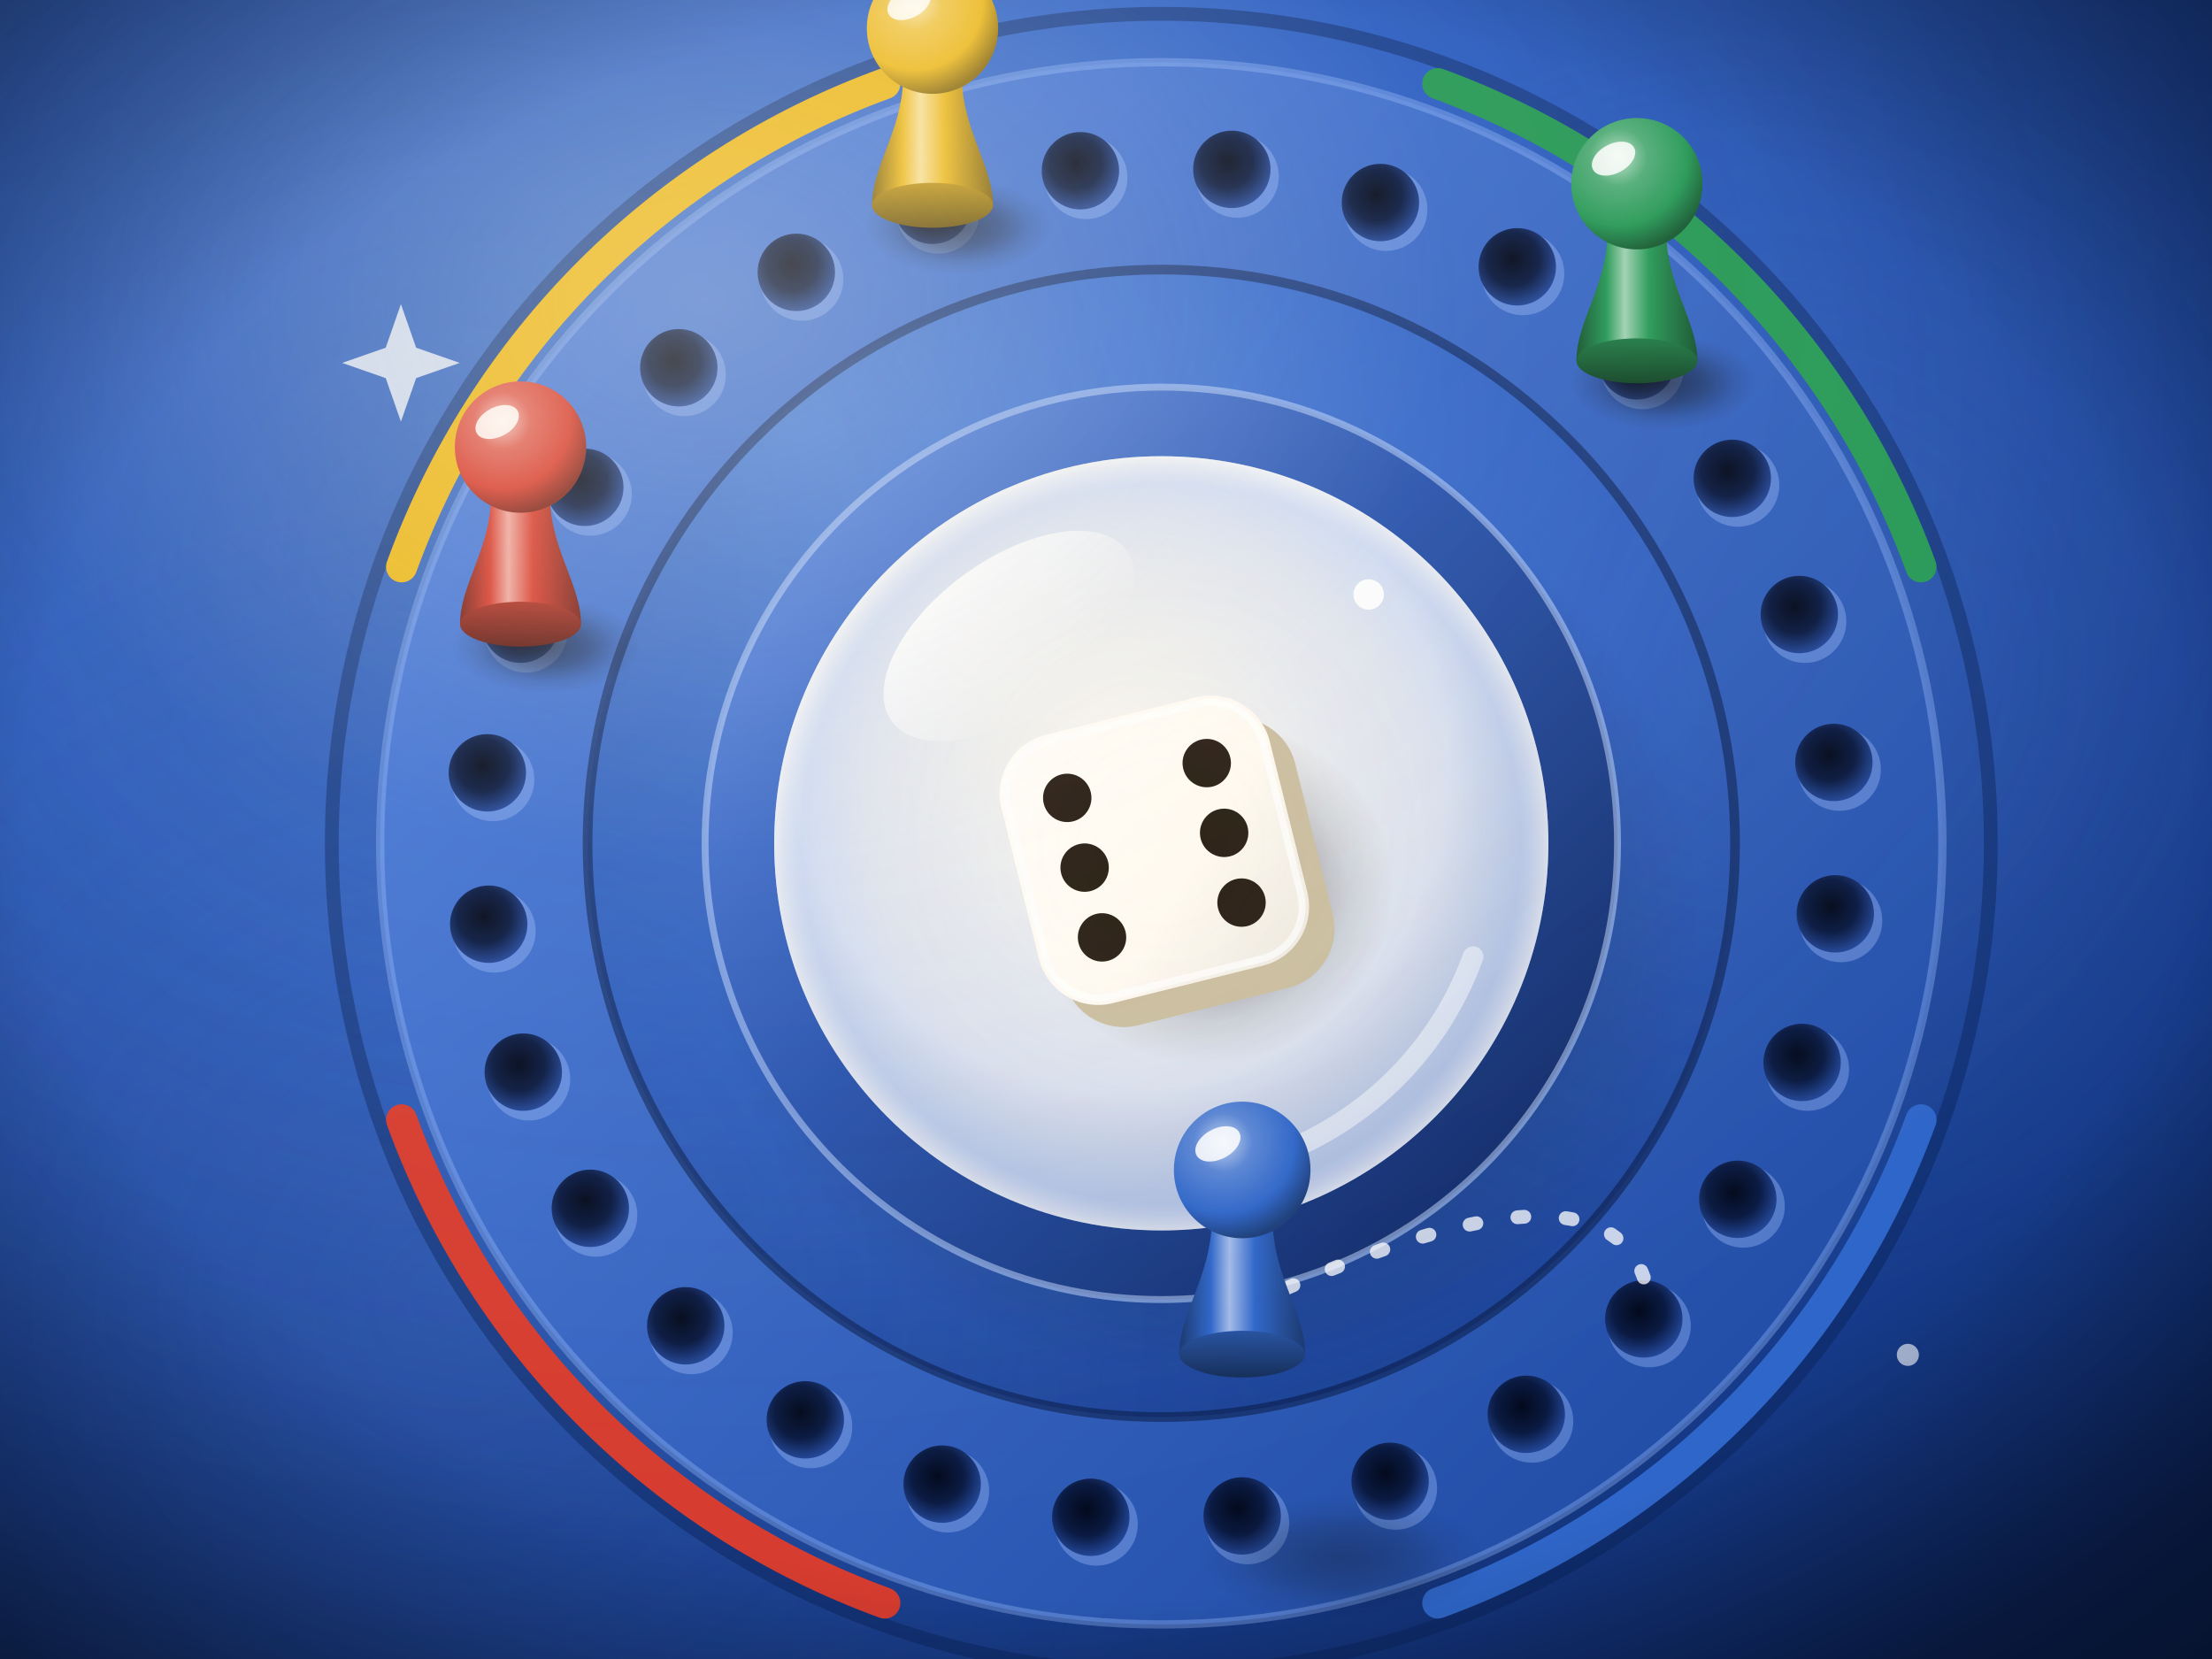
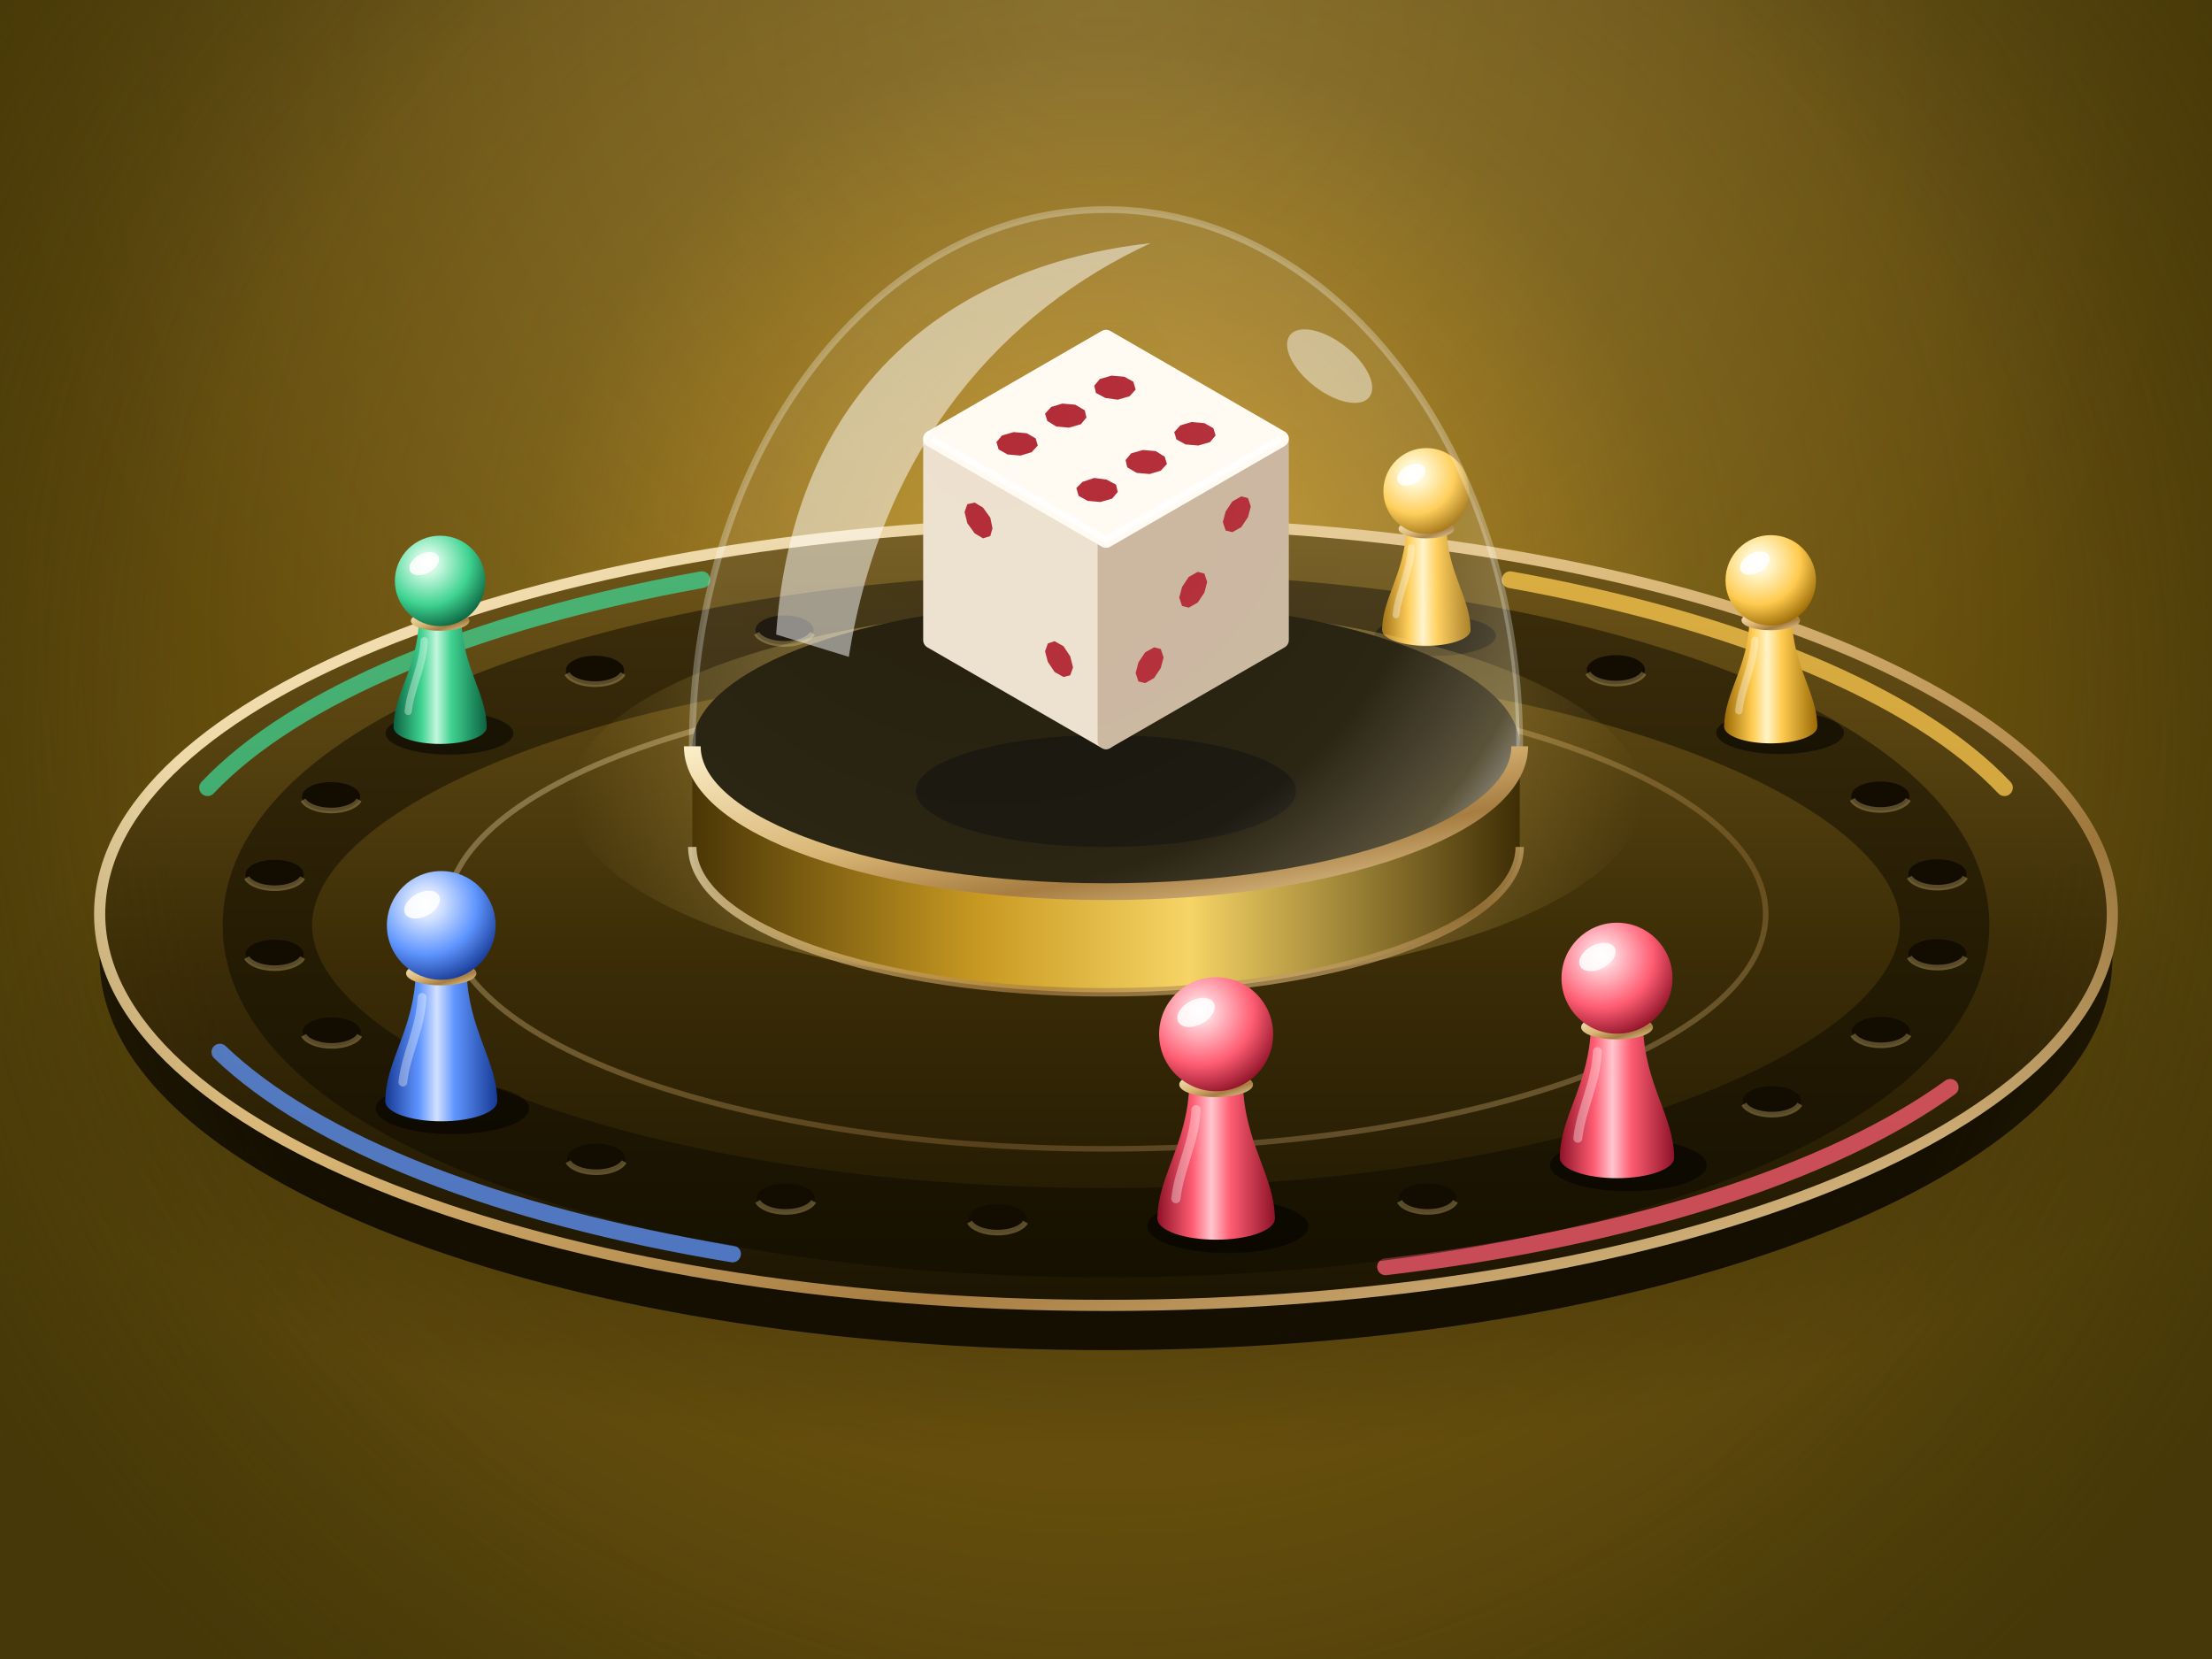
- <svg xmlns="http://www.w3.org/2000/svg" viewBox="0 0 320 240" width="320" height="240" role="img" aria-label="Trouble: glass bubble die and racing pegs">
+ <svg xmlns="http://www.w3.org/2000/svg" viewBox="0 0 400 300" width="320" height="240" role="img" aria-label="Trouble: four pegs round a pop-dome with a die">
  <defs>
-     <radialGradient id="trbg" cx="0.36" cy="0.26" r="0.9">
-       <stop offset="0" stop-color="#4f86e6" />
-       <stop offset="0.42" stop-color="#2a5cc0" />
-       <stop offset="0.8" stop-color="#163a88" />
-       <stop offset="1" stop-color="#0b2154" />
-     </radialGradient>
-     <radialGradient id="trgl5f85d0018" cx="0.5" cy="0.5" r="0.5">
-       <stop offset="0" stop-color="#5f85d0" stop-opacity="0.18" />
-       <stop offset="0.5" stop-color="#5f85d0" stop-opacity="0.08" />
-       <stop offset="1" stop-color="#5f85d0" stop-opacity="0" />
-     </radialGradient>
-     <radialGradient id="trgl152e60018" cx="0.5" cy="0.5" r="0.5">
-       <stop offset="0" stop-color="#152e60" stop-opacity="0.18" />
-       <stop offset="0.5" stop-color="#152e60" stop-opacity="0.08" />
-       <stop offset="1" stop-color="#152e60" stop-opacity="0" />
-     </radialGradient>
-     <linearGradient id="trtrk" x1="0" y1="0" x2="1" y2="1">
-       <stop offset="0" stop-color="#4d7fe0" />
-       <stop offset="1" stop-color="#1f4aa3" />
+     <linearGradient id="cgd" x1="0" y1="0" x2="1" y2="1">
+       <stop offset="0" stop-color="#fbeec8" />
+       <stop offset="0.45" stop-color="#d9b676" />
+       <stop offset="0.7" stop-color="#a77d41" />
+       <stop offset="1" stop-color="#f0d9a6" />
    </linearGradient>
-     <radialGradient id="trhole" cx="0.44" cy="0.4" r="0.62">
-       <stop offset="0" stop-color="#030a1d" />
-       <stop offset="0.55" stop-color="#0a1a42" />
-       <stop offset="1" stop-color="#24499c" />
-     </radialGradient>
-     <radialGradient id="trsh" cx="0.5" cy="0.5" r="0.5">
-       <stop offset="0" stop-color="#0b0602" />
-       <stop offset="0.45" stop-color="#0b0602" stop-opacity="0.62" />
-       <stop offset="0.75" stop-color="#0b0602" stop-opacity="0.2" />
-       <stop offset="1" stop-color="#0b0602" stop-opacity="0" />
-     </radialGradient>
-     <linearGradient id="trbez" x1="0" y1="0" x2="1" y2="1">
-       <stop offset="0" stop-color="#5d8ff0" />
-       <stop offset="0.45" stop-color="#2752ad" />
-       <stop offset="1" stop-color="#0c2259" />
-     </linearGradient>
-     <radialGradient id="trfloor" cx="0.45" cy="0.4" r="0.6">
-       <stop offset="0" stop-color="#fbf7ee" />
-       <stop offset="0.7" stop-color="#d9dfec" />
-       <stop offset="1" stop-color="#9aa8c8" />
-     </radialGradient>
-     <linearGradient id="trtrdf" x1="0" y1="0" x2="1" y2="1">
-       <stop offset="0" stop-color="#fffdf8" />
-       <stop offset="0.6" stop-color="#fffaf0" />
-       <stop offset="1" stop-color="#ebe6dd" />
-     </linearGradient>
-     <radialGradient id="trglass" cx="0.5" cy="0.5" r="0.5">
-       <stop offset="0" stop-color="#fff" stop-opacity="0" />
-       <stop offset="0.72" stop-color="#cfe0ff" stop-opacity="0.06" />
-       <stop offset="0.93" stop-color="#bcd3ff" stop-opacity="0.35" />
-       <stop offset="1" stop-color="#fff" stop-opacity="0.55" />
-     </radialGradient>
-     <linearGradient id="trspec" x1="0" y1="0" x2="0.3" y2="1">
-       <stop offset="0" stop-color="#fff" stop-opacity="0.95" />
-       <stop offset="1" stop-color="#fff" stop-opacity="0" />
-     </linearGradient>
-     <linearGradient id="trpbd63c2f" x1="0" y1="0" x2="1" y2="0">
-       <stop offset="0" stop-color="#76211a" />
-       <stop offset="0.25" stop-color="#d63c2f" />
-       <stop offset="0.4" stop-color="#eda7a1" />
-       <stop offset="0.6" stop-color="#d63c2f" />
-       <stop offset="1" stop-color="#76211a" />
-     </linearGradient>
-     <radialGradient id="trphd63c2f" cx="0.36" cy="0.3" r="0.72">
-       <stop offset="0" stop-color="#f3c5c1" />
-       <stop offset="0.3" stop-color="#de6359" />
-       <stop offset="0.72" stop-color="#d63c2f" />
-       <stop offset="1" stop-color="#80241c" />
-     </radialGradient>
-     <linearGradient id="trpbbd63c2f" x1="0" y1="0" x2="0" y2="1">
-       <stop offset="0" stop-color="#ab3026" />
-       <stop offset="1" stop-color="#601b15" />
-     </linearGradient>
-     <linearGradient id="trpbebb81f" x1="0" y1="0" x2="1" y2="0">
-       <stop offset="0" stop-color="#816511" />
-       <stop offset="0.25" stop-color="#ebb81f" />
-       <stop offset="0.4" stop-color="#f6df9a" />
-       <stop offset="0.6" stop-color="#ebb81f" />
-       <stop offset="1" stop-color="#816511" />
-     </linearGradient>
-     <radialGradient id="trphebb81f" cx="0.36" cy="0.3" r="0.72">
-       <stop offset="0" stop-color="#f9eabc" />
-       <stop offset="0.3" stop-color="#efc64c" />
-       <stop offset="0.72" stop-color="#ebb81f" />
-       <stop offset="1" stop-color="#8d6e13" />
-     </radialGradient>
-     <linearGradient id="trpbbebb81f" x1="0" y1="0" x2="0" y2="1">
-       <stop offset="0" stop-color="#bc9319" />
-       <stop offset="1" stop-color="#6a530e" />
-     </linearGradient>
-     <linearGradient id="trpb279957" x1="0" y1="0" x2="1" y2="0">
-       <stop offset="0" stop-color="#155430" />
-       <stop offset="0.25" stop-color="#279957" />
-       <stop offset="0.4" stop-color="#9ed1b3" />
-       <stop offset="0.6" stop-color="#279957" />
-       <stop offset="1" stop-color="#155430" />
-     </linearGradient>
-     <radialGradient id="trph279957" cx="0.36" cy="0.3" r="0.72">
-       <stop offset="0" stop-color="#bee0cd" />
-       <stop offset="0.3" stop-color="#52ad79" />
-       <stop offset="0.72" stop-color="#279957" />
-       <stop offset="1" stop-color="#175c34" />
-     </radialGradient>
-     <linearGradient id="trpbb279957" x1="0" y1="0" x2="0" y2="1">
-       <stop offset="0" stop-color="#1f7a46" />
-       <stop offset="1" stop-color="#124527" />
-     </linearGradient>
-     <linearGradient id="trpb2f66c9" x1="0" y1="0" x2="1" y2="0">
-       <stop offset="0" stop-color="#1a386f" />
-       <stop offset="0.25" stop-color="#2f66c9" />
-       <stop offset="0.4" stop-color="#a1bae7" />
-       <stop offset="0.6" stop-color="#2f66c9" />
-       <stop offset="1" stop-color="#1a386f" />
-     </linearGradient>
-     <radialGradient id="trph2f66c9" cx="0.36" cy="0.3" r="0.72">
-       <stop offset="0" stop-color="#c1d1ef" />
-       <stop offset="0.3" stop-color="#5985d4" />
-       <stop offset="0.72" stop-color="#2f66c9" />
-       <stop offset="1" stop-color="#1c3d79" />
-     </radialGradient>
-     <linearGradient id="trpbb2f66c9" x1="0" y1="0" x2="0" y2="1">
-       <stop offset="0" stop-color="#2652a1" />
-       <stop offset="1" stop-color="#152e5a" />
-     </linearGradient>
-     <radialGradient id="trlamp" cx="0.32" cy="0.18" r="0.75">
-       <stop offset="0" stop-color="#fff4d8" stop-opacity="0.3" />
-       <stop offset="0.45" stop-color="#fff4d8" stop-opacity="0.06" />
-       <stop offset="1" stop-color="#fff4d8" stop-opacity="0" />
-     </radialGradient>
-     <radialGradient id="trvig" cx="0.5" cy="0.48" r="0.78">
-       <stop offset="0" stop-color="#000" stop-opacity="0" />
-       <stop offset="0.62" stop-color="#000" stop-opacity="0" />
-       <stop offset="1" stop-color="#000" stop-opacity="0.55" />
+     <radialGradient id="csh" cx="0.5" cy="0.5" r="0.5">
+       <stop offset="0" stop-color="#000" stop-opacity="0.62" />
+       <stop offset="0.55" stop-color="#000" stop-opacity="0.3" />
+       <stop offset="1" stop-color="#000" stop-opacity="0" />
+     </radialGradient>
+     <radialGradient id="cspot" cx="200" cy="112" r="250" gradientUnits="userSpaceOnUse">
+       <stop offset="0" stop-color="#cf9a1e" stop-opacity="0.95" />
+       <stop offset="0.42" stop-color="#cf9a1e" stop-opacity="0.34" />
+       <stop offset="1" stop-color="#cf9a1e" stop-opacity="0" />
+     </radialGradient>
+     <radialGradient id="ckey" cx="200" cy="0" r="200" gradientUnits="userSpaceOnUse">
+       <stop offset="0" stop-color="#fff4dc" stop-opacity="0.16" />
+       <stop offset="1" stop-color="#fff4dc" stop-opacity="0" />
+     </radialGradient>
+     <radialGradient id="cvig" cx="200" cy="132" r="280" gradientUnits="userSpaceOnUse">
+       <stop offset="0" stop-color="#463808" stop-opacity="0" />
+       <stop offset="0.6" stop-color="#463808" stop-opacity="0" />
+       <stop offset="1" stop-color="#463808" stop-opacity="0.92" />
    </radialGradient>
  </defs>
-   <rect width="320" height="240" fill="url(#trbg)" />
-   <circle cx="254.9" cy="96" r="94.2" fill="url(#trgl5f85d0018)" />
-   <circle cx="66.3" cy="81.7" r="112.5" fill="url(#trgl152e60018)" />
-   <circle cx="65.3" cy="188.2" r="119.8" fill="url(#trgl5f85d0018)" />
-   <circle cx="168" cy="122" r="120" fill="none" stroke="#0b2257" stroke-opacity=".45" stroke-width="2" />
-   <circle cx="168" cy="122" r="98" fill="none" stroke="url(#trtrk)" stroke-width="30" />
-   <circle cx="168" cy="122" r="113" fill="none" stroke="#9fc0ff" stroke-opacity=".35" stroke-width="1.2" />
-   <circle cx="168" cy="122" r="83" fill="none" stroke="#06143a" stroke-opacity=".5" stroke-width="1.4" />
-   <path d="M58.1 82A117 117 0 0 1 128 12.1" stroke="#ebb81f" stroke-width="4.5" fill="none" stroke-linecap="round" />
-   <path d="M208 12.1A117 117 0 0 1 277.9 82" stroke="#279957" stroke-width="4.5" fill="none" stroke-linecap="round" />
-   <path d="M277.9 162A117 117 0 0 1 208 231.9" stroke="#2f66c9" stroke-width="4.5" fill="none" stroke-linecap="round" />
-   <path d="M128 231.9A117 117 0 0 1 58.1 162" stroke="#d63c2f" stroke-width="4.5" fill="none" stroke-linecap="round" />
-   <g fill="#a9c6ff" opacity=".35">
-     <circle cx="266.3" cy="133.2" r="6" />
-     <circle cx="261.5" cy="154.7" r="6" />
-     <circle cx="252.2" cy="174.5" r="6" />
-     <circle cx="238.6" cy="191.8" r="6" />
-     <circle cx="221.6" cy="205.6" r="6" />
-     <circle cx="201.9" cy="215.3" r="6" />
-     <circle cx="180.5" cy="220.3" r="6" />
-     <circle cx="158.6" cy="220.5" r="6" />
-     <circle cx="137.1" cy="215.7" r="6" />
-     <circle cx="117.3" cy="206.4" r="6" />
-     <circle cx="100" cy="192.8" r="6" />
-     <circle cx="86.2" cy="175.8" r="6" />
-     <circle cx="76.5" cy="156.1" r="6" />
-     <circle cx="71.5" cy="134.7" r="6" />
-     <circle cx="71.3" cy="112.8" r="6" />
-     <circle cx="76.1" cy="91.3" r="6" />
-     <circle cx="85.4" cy="71.5" r="6" />
-     <circle cx="99" cy="54.2" r="6" />
-     <circle cx="116" cy="40.4" r="6" />
-     <circle cx="135.7" cy="30.7" r="6" />
-     <circle cx="157.1" cy="25.7" r="6" />
-     <circle cx="179" cy="25.5" r="6" />
-     <circle cx="200.5" cy="30.3" r="6" />
-     <circle cx="220.3" cy="39.6" r="6" />
-     <circle cx="237.6" cy="53.2" r="6" />
-     <circle cx="251.4" cy="70.2" r="6" />
-     <circle cx="261.1" cy="89.9" r="6" />
-     <circle cx="266.1" cy="111.3" r="6" />
+   <rect width="400" height="300" fill="#463808" />
+   <rect width="400" height="300" fill="url(#cspot)" />
+   <rect width="400" height="300" fill="url(#ckey)" />
+   <g transform="translate(-2.2 -63.2) scale(1.011)">
+     <defs>
+       <linearGradient id="tpl" x1="0" y1="0" x2="0" y2="1">
+         <stop offset="0" stop-color="#71581a" />
+         <stop offset="0.55" stop-color="#3c2d07" />
+         <stop offset="1" stop-color="#1c1502" />
+       </linearGradient>
+       <linearGradient id="tbs" x1="0" y1="0" x2="1" y2="0">
+         <stop offset="0" stop-color="#4a3606" />
+         <stop offset="0.35" stop-color="#c99a22" />
+         <stop offset="0.6" stop-color="#f6d465" />
+         <stop offset="1" stop-color="#3e2d05" />
+       </linearGradient>
+       <radialGradient id="tdm" cx="180" cy="140" r="112" gradientUnits="userSpaceOnUse">
+         <stop offset="0" stop-color="#fff" stop-opacity="0.04" />
+         <stop offset="0.72" stop-color="#fff" stop-opacity="0.07" />
+         <stop offset="0.93" stop-color="#fff3c8" stop-opacity="0.28" />
+         <stop offset="1" stop-color="#fff" stop-opacity="0.5" />
+       </radialGradient>
+       <radialGradient id="tgl" cx="200" cy="200" r="96" gradientUnits="userSpaceOnUse">
+         <stop offset="0" stop-color="#ffd86b" stop-opacity="0.62" />
+         <stop offset="1" stop-color="#ffd86b" stop-opacity="0" />
+       </radialGradient>
+       <linearGradient id="tbr" x1="0" y1="0" x2="1" y2="0">
+         <stop offset="0" stop-color="#8e1328" />
+         <stop offset="0.3" stop-color="#ff5d73" />
+         <stop offset="0.46" stop-color="#ffc6ce" />
+         <stop offset="0.62" stop-color="#ff5d73" />
+         <stop offset="1" stop-color="#8e1328" />
+       </linearGradient>
+       <radialGradient id="thr" cx="0.36" cy="0.3" r="0.75">
+         <stop offset="0" stop-color="#fff" />
+         <stop offset="0.2" stop-color="#ffc6ce" />
+         <stop offset="0.62" stop-color="#ff5d73" />
+         <stop offset="1" stop-color="#8e1328" />
+       </radialGradient>
+       <linearGradient id="tbb" x1="0" y1="0" x2="1" y2="0">
+         <stop offset="0" stop-color="#173a94" />
+         <stop offset="0.3" stop-color="#5f95ff" />
+         <stop offset="0.46" stop-color="#d2e1ff" />
+         <stop offset="0.62" stop-color="#5f95ff" />
+         <stop offset="1" stop-color="#173a94" />
+       </linearGradient>
+       <radialGradient id="thb" cx="0.36" cy="0.3" r="0.75">
+         <stop offset="0" stop-color="#fff" />
+         <stop offset="0.2" stop-color="#d2e1ff" />
+         <stop offset="0.62" stop-color="#5f95ff" />
+         <stop offset="1" stop-color="#173a94" />
+       </radialGradient>
+       <linearGradient id="tbg" x1="0" y1="0" x2="1" y2="0">
+         <stop offset="0" stop-color="#0c6340" />
+         <stop offset="0.3" stop-color="#3fd391" />
+         <stop offset="0.46" stop-color="#c4f7dd" />
+         <stop offset="0.62" stop-color="#3fd391" />
+         <stop offset="1" stop-color="#0c6340" />
+       </linearGradient>
+       <radialGradient id="thg" cx="0.36" cy="0.3" r="0.75">
+         <stop offset="0" stop-color="#fff" />
+         <stop offset="0.2" stop-color="#c4f7dd" />
+         <stop offset="0.62" stop-color="#3fd391" />
+         <stop offset="1" stop-color="#0c6340" />
+       </radialGradient>
+       <linearGradient id="tby" x1="0" y1="0" x2="1" y2="0">
+         <stop offset="0" stop-color="#9a6a06" />
+         <stop offset="0.3" stop-color="#ffcb4f" />
+         <stop offset="0.46" stop-color="#fff4c8" />
+         <stop offset="0.62" stop-color="#ffcb4f" />
+         <stop offset="1" stop-color="#9a6a06" />
+       </linearGradient>
+       <radialGradient id="thy" cx="0.36" cy="0.3" r="0.75">
+         <stop offset="0" stop-color="#fff" />
+         <stop offset="0.2" stop-color="#fff4c8" />
+         <stop offset="0.62" stop-color="#ffcb4f" />
+         <stop offset="1" stop-color="#9a6a06" />
+       </radialGradient>
+     </defs>
+     <ellipse cx="200" cy="250" rx="198" ry="74" fill="url(#csh)" opacity="0.95" />
+     <ellipse cx="200" cy="234" rx="180" ry="70" fill="#150f01" />
+     <ellipse cx="200" cy="226" rx="180" ry="70" fill="url(#tpl)" stroke="url(#cgd)" stroke-width="2" />
+     <path d="M351 257A171 66 0 0 1 250 289.1" fill="none" stroke="#ff5d73" stroke-opacity=".75" stroke-width="3" stroke-linecap="round" />
+     <path d="M133.2 286.8A171 66 0 0 1 41.5 250.7" fill="none" stroke="#5f95ff" stroke-opacity=".75" stroke-width="3" stroke-linecap="round" />
+     <path d="M39.3 203.4A171 66 0 0 1 127.7 166.2" fill="none" stroke="#3fd391" stroke-opacity=".75" stroke-width="3" stroke-linecap="round" />
+     <path d="M272.3 166.2A171 66 0 0 1 360.7 203.4" fill="none" stroke="#ffcb4f" stroke-opacity=".75" stroke-width="3" stroke-linecap="round" />
+     <ellipse cx="200" cy="228" rx="150" ry="55" fill="none" stroke="#0e0a01" stroke-opacity=".5" stroke-width="16" />
+     <ellipse cx="200" cy="226" rx="118" ry="42" fill="none" stroke="url(#cgd)" stroke-opacity=".35" />
+     <g fill="#120c01">
+       <ellipse cx="348.7" cy="233.1" rx="5.2" ry="2.6" />
+       <ellipse cx="338.6" cy="247" rx="5.2" ry="2.6" />
+       <ellipse cx="319.1" cy="259.4" rx="5.2" ry="2.6" />
+       <ellipse cx="291.4" cy="269.6" rx="5.2" ry="2.6" />
+       <ellipse cx="257.5" cy="276.8" rx="5.2" ry="2.6" />
+       <ellipse cx="219.7" cy="280.5" rx="5.2" ry="2.6" />
+       <ellipse cx="180.6" cy="280.5" rx="5.2" ry="2.6" />
+       <ellipse cx="142.7" cy="276.8" rx="5.2" ry="2.6" />
+       <ellipse cx="108.8" cy="269.7" rx="5.2" ry="2.6" />
+       <ellipse cx="81.1" cy="259.5" rx="5.2" ry="2.6" />
+       <ellipse cx="61.5" cy="247.1" rx="5.2" ry="2.6" />
+       <ellipse cx="51.3" cy="233.2" rx="5.2" ry="2.6" />
+       <ellipse cx="51.3" cy="218.9" rx="5.2" ry="2.6" />
+       <ellipse cx="61.4" cy="205" rx="5.2" ry="2.6" />
+       <ellipse cx="80.9" cy="192.6" rx="5.2" ry="2.6" />
+       <ellipse cx="108.6" cy="182.4" rx="5.2" ry="2.6" />
+       <ellipse cx="142.5" cy="175.2" rx="5.2" ry="2.6" />
+       <ellipse cx="180.3" cy="171.5" rx="5.2" ry="2.6" />
+       <ellipse cx="219.4" cy="171.5" rx="5.2" ry="2.6" />
+       <ellipse cx="257.3" cy="175.2" rx="5.2" ry="2.6" />
+       <ellipse cx="291.2" cy="182.3" rx="5.2" ry="2.6" />
+       <ellipse cx="318.9" cy="192.5" rx="5.2" ry="2.6" />
+       <ellipse cx="338.5" cy="204.9" rx="5.2" ry="2.6" />
+       <ellipse cx="348.7" cy="218.8" rx="5.2" ry="2.6" />
+     </g>
+     <path d="M343.7 233.7a5.2 2.6 0 0 0 10 0M333.6 247.6a5.2 2.6 0 0 0 10 0M314.1 260a5.2 2.6 0 0 0 10 0M286.4 270.2a5.2 2.6 0 0 0 10 0M252.5 277.4a5.2 2.6 0 0 0 10 0M214.7 281.1a5.2 2.6 0 0 0 10 0M175.6 281.1a5.2 2.6 0 0 0 10 0M137.7 277.4a5.2 2.6 0 0 0 10 0M103.8 270.3a5.2 2.6 0 0 0 10 0M76.1 260.1a5.2 2.6 0 0 0 10 0M56.5 247.7a5.2 2.6 0 0 0 10 0M46.3 233.8a5.2 2.6 0 0 0 10 0M46.3 219.5a5.2 2.6 0 0 0 10 0M56.4 205.6a5.2 2.6 0 0 0 10 0M75.9 193.2a5.2 2.6 0 0 0 10 0M103.6 183a5.2 2.6 0 0 0 10 0M137.5 175.8a5.2 2.6 0 0 0 10 0M175.3 172.1a5.2 2.6 0 0 0 10 0M214.4 172.1a5.2 2.6 0 0 0 10 0M252.3 175.8a5.2 2.6 0 0 0 10 0M286.2 182.9a5.2 2.6 0 0 0 10 0M313.9 193.1a5.2 2.6 0 0 0 10 0M333.5 205.5a5.2 2.6 0 0 0 10 0M343.7 219.4a5.2 2.6 0 0 0 10 0" fill="none" stroke="#ffe08a" stroke-opacity=".3" />
+     <g transform="translate(80.9 192.6) scale(1.19)">
+       <ellipse cx="1.4" cy=".9" rx="9.6" ry="3.2" fill="#000" opacity=".5" />
+       <path d="M-7 0C-7-5-3.4-9-3.2-16H3.2C3.4-9 7-5 7 0Z" fill="url(#tbg)" />
+       <ellipse rx="7" ry="2.5" fill="url(#tbg)" />
+       <ellipse cy="-16" rx="4.4" ry="1.5" fill="url(#cgd)" />
+       <circle cy="-22" r="6.8" fill="url(#thg)" />
+       <ellipse cx="-2.4" cy="-24.6" rx="2.4" ry="1.5" fill="#fff" opacity=".85" transform="rotate(-28 -2.4 -24.6)" />
+       <path d="M-4.8-2.4C-4.4-6-2.6-9-2.4-13" stroke="#fff" stroke-opacity=".35" stroke-width="1.1" fill="none" stroke-linecap="round" />
+     </g>
+     <g transform="translate(257.3 175.2) scale(1.13)">
+       <ellipse cx="1.4" cy=".9" rx="9.6" ry="3.2" fill="#000" opacity=".5" />
+       <path d="M-7 0C-7-5-3.4-9-3.2-16H3.2C3.4-9 7-5 7 0Z" fill="url(#tby)" />
+       <ellipse rx="7" ry="2.5" fill="url(#tby)" />
+       <ellipse cy="-16" rx="4.4" ry="1.5" fill="url(#cgd)" />
+       <circle cy="-22" r="6.8" fill="url(#thy)" />
+       <ellipse cx="-2.4" cy="-24.6" rx="2.4" ry="1.5" fill="#fff" opacity=".85" transform="rotate(-28 -2.4 -24.6)" />
+       <path d="M-4.8-2.4C-4.4-6-2.6-9-2.4-13" stroke="#fff" stroke-opacity=".35" stroke-width="1.1" fill="none" stroke-linecap="round" />
+     </g>
+     <g transform="translate(318.9 192.5) scale(1.19)">
+       <ellipse cx="1.4" cy=".9" rx="9.6" ry="3.2" fill="#000" opacity=".5" />
+       <path d="M-7 0C-7-5-3.4-9-3.2-16H3.2C3.4-9 7-5 7 0Z" fill="url(#tby)" />
+       <ellipse rx="7" ry="2.5" fill="url(#tby)" />
+       <ellipse cy="-16" rx="4.4" ry="1.5" fill="url(#cgd)" />
+       <circle cy="-22" r="6.8" fill="url(#thy)" />
+       <ellipse cx="-2.4" cy="-24.6" rx="2.4" ry="1.5" fill="#fff" opacity=".85" transform="rotate(-28 -2.4 -24.6)" />
+       <path d="M-4.8-2.4C-4.4-6-2.6-9-2.4-13" stroke="#fff" stroke-opacity=".35" stroke-width="1.1" fill="none" stroke-linecap="round" />
+     </g>
+     <ellipse cx="200" cy="205" rx="96" ry="34" fill="url(#tgl)" />
+     <path d="M126 196V214A74 26 0 0 0 274 214V196Z" fill="url(#tbs)" />
+     <ellipse cx="200" cy="196" rx="74" ry="26" fill="#1b1402" />
+     <ellipse cx="200" cy="204" rx="34" ry="10" fill="#000" opacity=".5" />
+     <polygon points="168.8,177 200,195 200,159 168.8,141" fill="#ecdfcd" stroke="#ecdfcd" stroke-width="3" stroke-linejoin="round" />
+     <polygon points="231.2,177 200,195 200,159 231.2,141" fill="#c9b49c" stroke="#c9b49c" stroke-width="3" stroke-linejoin="round" />
+     <polygon points="200,123 231.2,141 200,159 168.8,141" fill="#fffaf1" stroke="#fffaf1" stroke-width="3" stroke-linejoin="round" />
+     <polyline points="168.8,141 200,159 231.2,141" fill="none" stroke="#ffffff" stroke-width="1.2" stroke-linejoin="round" opacity=".8" />
+     <path d="M204.2 133.4L202.1 134L199.9 133.7L198.2 132.8L197.9 131.5L198.9 130.3L201 129.7L203.3 129.9L204.9 130.8L205.3 132.2ZM218.6 141.6L216.5 142.2L214.2 142L212.6 141.1L212.2 139.8L213.3 138.6L215.3 138L217.6 138.2L219.2 139.1L219.6 140.4ZM195.5 138.4L193.4 139L191.1 138.8L189.5 137.8L189.1 136.5L190.2 135.3L192.2 134.7L194.5 134.9L196.2 135.9L196.5 137.2ZM209.8 146.7L207.8 147.3L205.5 147.1L203.8 146.1L203.5 144.8L204.5 143.6L206.6 143L208.9 143.2L210.5 144.2L210.9 145.5ZM186.7 143.4L184.7 144L182.4 143.8L180.8 142.9L180.4 141.6L181.4 140.4L183.5 139.8L185.8 140L187.4 140.9L187.8 142.2ZM201.1 151.7L199 152.3L196.7 152.1L195.1 151.2L194.7 149.8L195.8 148.7L197.9 148L200.1 148.3L201.8 149.2L202.1 150.5ZM179.7 157L179.3 155.1L178 153.3L176.5 152.4L175.2 152.7L174.7 154.1L175.2 156.1L176.5 157.9L178 158.8L179.3 158.4ZM194.1 181.9L193.6 179.9L192.4 178.1L190.8 177.2L189.6 177.6L189.1 179L189.6 180.9L190.8 182.7L192.4 183.6L193.6 183.3ZM220.9 155.9L221.4 154L222.6 152.2L224.2 151.3L225.4 151.6L225.9 153.1L225.4 155L224.2 156.8L222.6 157.7L221.4 157.4ZM213.1 169.4L213.6 167.5L214.8 165.7L216.4 164.8L217.6 165.1L218.1 166.6L217.6 168.5L216.4 170.3L214.8 171.2L213.6 170.9ZM205.3 182.9L205.8 181L207 179.2L208.6 178.3L209.8 178.6L210.3 180.1L209.8 182L208.6 183.8L207 184.7L205.8 184.4Z" fill="#b0242f" />
+     <path d="M126 196A74 96 0 0 1 274 196A74 26 0 0 1 126 196Z" fill="url(#tdm)" stroke="#fff" stroke-opacity=".28" stroke-width="1.2" />
+     <path d="M141 176C144 132 172 110 208 106 182 118 160 142 154 180Z" fill="#fff" opacity=".5" />
+     <ellipse cx="240" cy="128" rx="9" ry="4.5" transform="rotate(38 240 128)" fill="#fff" opacity=".45" />
+     <path d="M126 196A74 26 0 0 0 274 196" fill="none" stroke="url(#cgd)" stroke-width="3" />
+     <path d="M126 214A74 26 0 0 0 274 214" fill="none" stroke="url(#cgd)" stroke-width="1.5" opacity=".7" />
+     <g transform="translate(291.4 269.6) scale(1.46)">
+       <ellipse cx="1.4" cy=".9" rx="9.6" ry="3.2" fill="#000" opacity=".5" />
+       <path d="M-7 0C-7-5-3.4-9-3.2-16H3.2C3.4-9 7-5 7 0Z" fill="url(#tbr)" />
+       <ellipse rx="7" ry="2.5" fill="url(#tbr)" />
+       <ellipse cy="-16" rx="4.4" ry="1.5" fill="url(#cgd)" />
+       <circle cy="-22" r="6.8" fill="url(#thr)" />
+       <ellipse cx="-2.4" cy="-24.6" rx="2.4" ry="1.5" fill="#fff" opacity=".85" transform="rotate(-28 -2.4 -24.6)" />
+       <path d="M-4.8-2.4C-4.4-6-2.6-9-2.4-13" stroke="#fff" stroke-opacity=".35" stroke-width="1.1" fill="none" stroke-linecap="round" />
+     </g>
+     <g transform="translate(219.7 280.5) scale(1.5)">
+       <ellipse cx="1.4" cy=".9" rx="9.6" ry="3.2" fill="#000" opacity=".5" />
+       <path d="M-7 0C-7-5-3.4-9-3.2-16H3.2C3.4-9 7-5 7 0Z" fill="url(#tbr)" />
+       <ellipse rx="7" ry="2.5" fill="url(#tbr)" />
+       <ellipse cy="-16" rx="4.4" ry="1.5" fill="url(#cgd)" />
+       <circle cy="-22" r="6.8" fill="url(#thr)" />
+       <ellipse cx="-2.4" cy="-24.6" rx="2.4" ry="1.5" fill="#fff" opacity=".85" transform="rotate(-28 -2.4 -24.6)" />
+       <path d="M-4.8-2.4C-4.4-6-2.6-9-2.4-13" stroke="#fff" stroke-opacity=".35" stroke-width="1.1" fill="none" stroke-linecap="round" />
+     </g>
+     <g transform="translate(81.1 259.5) scale(1.43)">
+       <ellipse cx="1.4" cy=".9" rx="9.6" ry="3.2" fill="#000" opacity=".5" />
+       <path d="M-7 0C-7-5-3.4-9-3.2-16H3.2C3.4-9 7-5 7 0Z" fill="url(#tbb)" />
+       <ellipse rx="7" ry="2.5" fill="url(#tbb)" />
+       <ellipse cy="-16" rx="4.4" ry="1.5" fill="url(#cgd)" />
+       <circle cy="-22" r="6.8" fill="url(#thb)" />
+       <ellipse cx="-2.4" cy="-24.6" rx="2.4" ry="1.5" fill="#fff" opacity=".85" transform="rotate(-28 -2.4 -24.6)" />
+       <path d="M-4.8-2.4C-4.4-6-2.6-9-2.4-13" stroke="#fff" stroke-opacity=".35" stroke-width="1.1" fill="none" stroke-linecap="round" />
+     </g>
  </g>
-   <g fill="url(#trhole)">
-     <circle cx="265.5" cy="132.2" r="5.6" />
-     <circle cx="260.7" cy="153.7" r="5.6" />
-     <circle cx="251.4" cy="173.5" r="5.6" />
-     <circle cx="237.8" cy="190.8" r="5.6" />
-     <circle cx="220.8" cy="204.6" r="5.6" />
-     <circle cx="201.1" cy="214.3" r="5.6" />
-     <circle cx="179.7" cy="219.3" r="5.6" />
-     <circle cx="157.8" cy="219.5" r="5.6" />
-     <circle cx="136.3" cy="214.7" r="5.6" />
-     <circle cx="116.5" cy="205.4" r="5.6" />
-     <circle cx="99.2" cy="191.8" r="5.6" />
-     <circle cx="85.4" cy="174.8" r="5.6" />
-     <circle cx="75.7" cy="155.1" r="5.6" />
-     <circle cx="70.7" cy="133.7" r="5.6" />
-     <circle cx="70.5" cy="111.8" r="5.6" />
-     <circle cx="75.3" cy="90.3" r="5.6" />
-     <circle cx="84.6" cy="70.5" r="5.6" />
-     <circle cx="98.2" cy="53.2" r="5.6" />
-     <circle cx="115.2" cy="39.4" r="5.6" />
-     <circle cx="134.9" cy="29.7" r="5.6" />
-     <circle cx="156.3" cy="24.7" r="5.6" />
-     <circle cx="178.2" cy="24.5" r="5.6" />
-     <circle cx="199.7" cy="29.3" r="5.6" />
-     <circle cx="219.5" cy="38.6" r="5.6" />
-     <circle cx="236.8" cy="52.2" r="5.6" />
-     <circle cx="250.6" cy="69.2" r="5.6" />
-     <circle cx="260.3" cy="88.9" r="5.6" />
-     <circle cx="265.3" cy="110.3" r="5.6" />
-   </g>
-   <ellipse cx="174" cy="132" rx="72" ry="68" fill="url(#trsh)" opacity="0.6" />
-   <circle cx="168" cy="122" r="66" fill="url(#trbez)" />
-   <circle cx="168" cy="122" r="66" fill="none" stroke="#c9dcff" stroke-opacity=".5" stroke-width="1" />
-   <circle cx="168" cy="122" r="56" fill="url(#trfloor)" />
-   <g transform="translate(167,123) rotate(-14)">
-     <ellipse cx="6.4" cy="8" rx="26.5" ry="24.5" fill="url(#trsh)" opacity="0.5" />
-     <rect x="-17.2" y="-16" width="40" height="40" rx="8.8" fill="#c9bb9c" />
-     <rect x="-20" y="-20" width="40" height="40" rx="8.8" fill="url(#trtrdf)" />
-     <rect x="-19" y="-19" width="38" height="38" rx="7.8" fill="none" stroke="#fff" stroke-opacity=".7" stroke-width="1" />
-     <circle cx="-10.4" cy="-10.4" r="3.5" fill="#22170d" />
-     <circle cx="10.4" cy="-10.4" r="3.5" fill="#22170d" />
-     <circle cx="-10.4" cy="0" r="3.5" fill="#22170d" />
-     <circle cx="10.4" cy="0" r="3.5" fill="#22170d" />
-     <circle cx="-10.4" cy="10.4" r="3.5" fill="#22170d" />
-     <circle cx="10.4" cy="10.4" r="3.5" fill="#22170d" />
-   </g>
-   <circle cx="168" cy="122" r="56" fill="url(#trglass)" />
-   <ellipse cx="146" cy="92" rx="21" ry="11" fill="url(#trspec)" transform="rotate(-36 146 92)" />
-   <path d="M213.1 138.4A48 48 0 0 1 180.4 168.4" stroke="#fff" stroke-opacity=".45" stroke-width="3" fill="none" stroke-linecap="round" />
-   <circle cx="198" cy="86" r="2.2" fill="#fff" opacity=".9" />
-   <g transform="translate(75.3,90.3) scale(1.25)">
-     <ellipse cx="3" cy="2.5" rx="10.9" ry="5.5" fill="url(#trsh)" opacity="0.55" />
-     <g transform="translate(0,0)">
-       <path d="M-7 0C-7-4.5-3.6-8.5-3.4-14.5H3.4C3.6-8.5 7-4.5 7 0Z" fill="url(#trpbd63c2f)" />
-       <ellipse cy="0" rx="7" ry="2.6" fill="url(#trpbbd63c2f)" />
-       <ellipse cy="-14.6" rx="3.6" ry="1.3" fill="#962a21" />
-       <circle cy="-20.5" r="7.6" fill="url(#trphd63c2f)" />
-       <ellipse cx="-2.7" cy="-23.4" rx="2.7" ry="1.7" fill="#fff" opacity=".85" transform="rotate(-28 -2.7 -23.4)" />
-     </g>
-   </g>
-   <g transform="translate(134.9,29.7) scale(1.25)">
-     <ellipse cx="3" cy="2.5" rx="10.9" ry="5.5" fill="url(#trsh)" opacity="0.55" />
-     <g transform="translate(0,0)">
-       <path d="M-7 0C-7-4.5-3.6-8.5-3.4-14.5H3.4C3.6-8.5 7-4.5 7 0Z" fill="url(#trpbebb81f)" />
-       <ellipse cy="0" rx="7" ry="2.6" fill="url(#trpbbebb81f)" />
-       <ellipse cy="-14.6" rx="3.6" ry="1.3" fill="#a58116" />
-       <circle cy="-20.5" r="7.6" fill="url(#trphebb81f)" />
-       <ellipse cx="-2.7" cy="-23.4" rx="2.7" ry="1.7" fill="#fff" opacity=".85" transform="rotate(-28 -2.7 -23.4)" />
-     </g>
-   </g>
-   <g transform="translate(236.8,52.2) scale(1.25)">
-     <ellipse cx="3" cy="2.5" rx="10.9" ry="5.5" fill="url(#trsh)" opacity="0.55" />
-     <g transform="translate(0,0)">
-       <path d="M-7 0C-7-4.5-3.6-8.5-3.4-14.5H3.4C3.6-8.5 7-4.5 7 0Z" fill="url(#trpb279957)" />
-       <ellipse cy="0" rx="7" ry="2.6" fill="url(#trpbb279957)" />
-       <ellipse cy="-14.6" rx="3.6" ry="1.3" fill="#1b6b3d" />
-       <circle cy="-20.5" r="7.6" fill="url(#trph279957)" />
-       <ellipse cx="-2.7" cy="-23.4" rx="2.7" ry="1.7" fill="#fff" opacity=".85" transform="rotate(-28 -2.7 -23.4)" />
-     </g>
-   </g>
-   <path d="M237.8 184.8Q230.8 165.1 179.7 189.3" stroke="#fff" stroke-opacity=".75" stroke-width="2" stroke-dasharray="1 6" stroke-linecap="round" fill="none" />
-   <g transform="translate(179.7,219.3) scale(1.3)">
-     <ellipse cx="11.1" cy="4.7" rx="16.1" ry="7.1" fill="url(#trsh)" opacity="0.3" />
-     <g transform="translate(0,-18)">
-       <path d="M-7 0C-7-4.5-3.6-8.5-3.4-14.5H3.4C3.6-8.5 7-4.5 7 0Z" fill="url(#trpb2f66c9)" />
-       <ellipse cy="0" rx="7" ry="2.6" fill="url(#trpbb2f66c9)" />
-       <ellipse cy="-14.6" rx="3.6" ry="1.3" fill="#21478d" />
-       <circle cy="-20.5" r="7.6" fill="url(#trph2f66c9)" />
-       <ellipse cx="-2.7" cy="-23.4" rx="2.7" ry="1.7" fill="#fff" opacity=".85" transform="rotate(-28 -2.7 -23.4)" />
-     </g>
-   </g>
-   <path d="M58 44l2.2 6.3 6.3 2.2-6.3 2.2L58 61l-2.2-6.3-6.3-2.2 6.3-2.2z" fill="#fff" opacity=".75" />
-   <circle cx="276" cy="196" r="1.6" fill="#fff" opacity=".6" />
-   <rect width="320" height="240" fill="url(#trlamp)" />
-   <rect width="320" height="240" fill="url(#trvig)" />
+   <rect width="400" height="300" fill="url(#cvig)" />
</svg>
